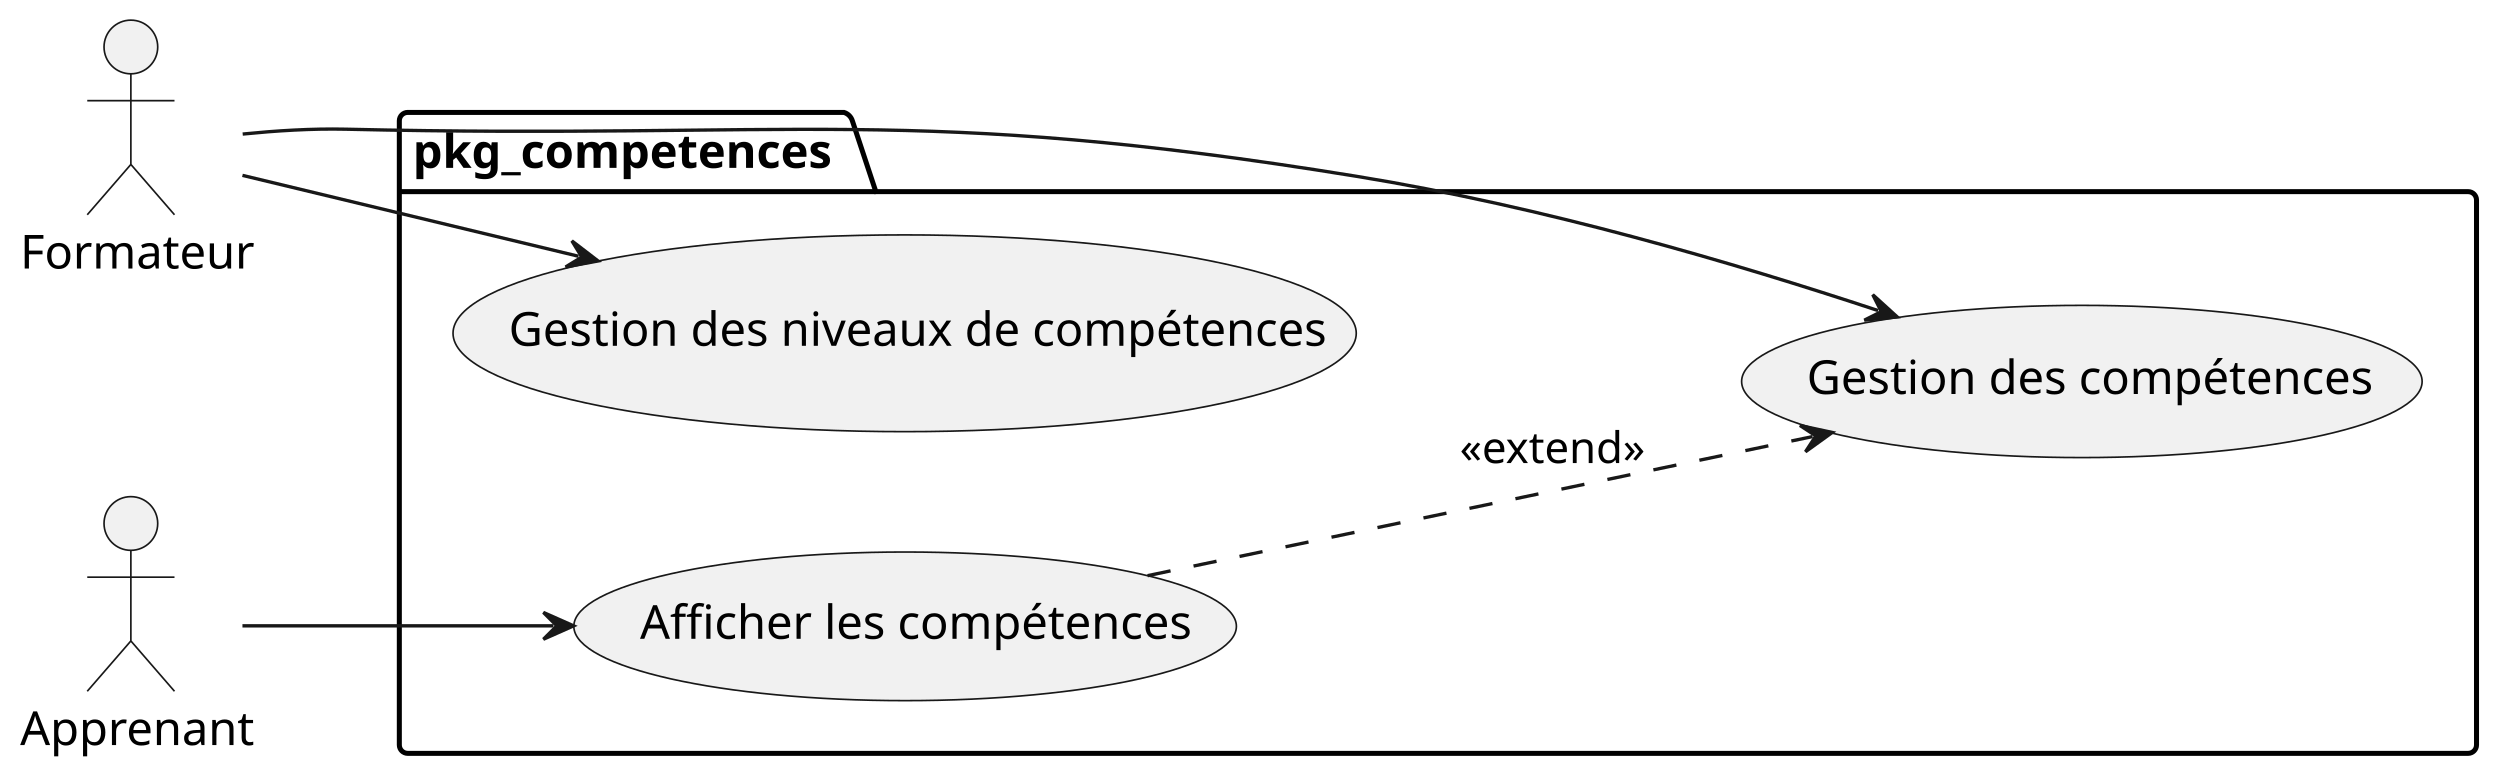
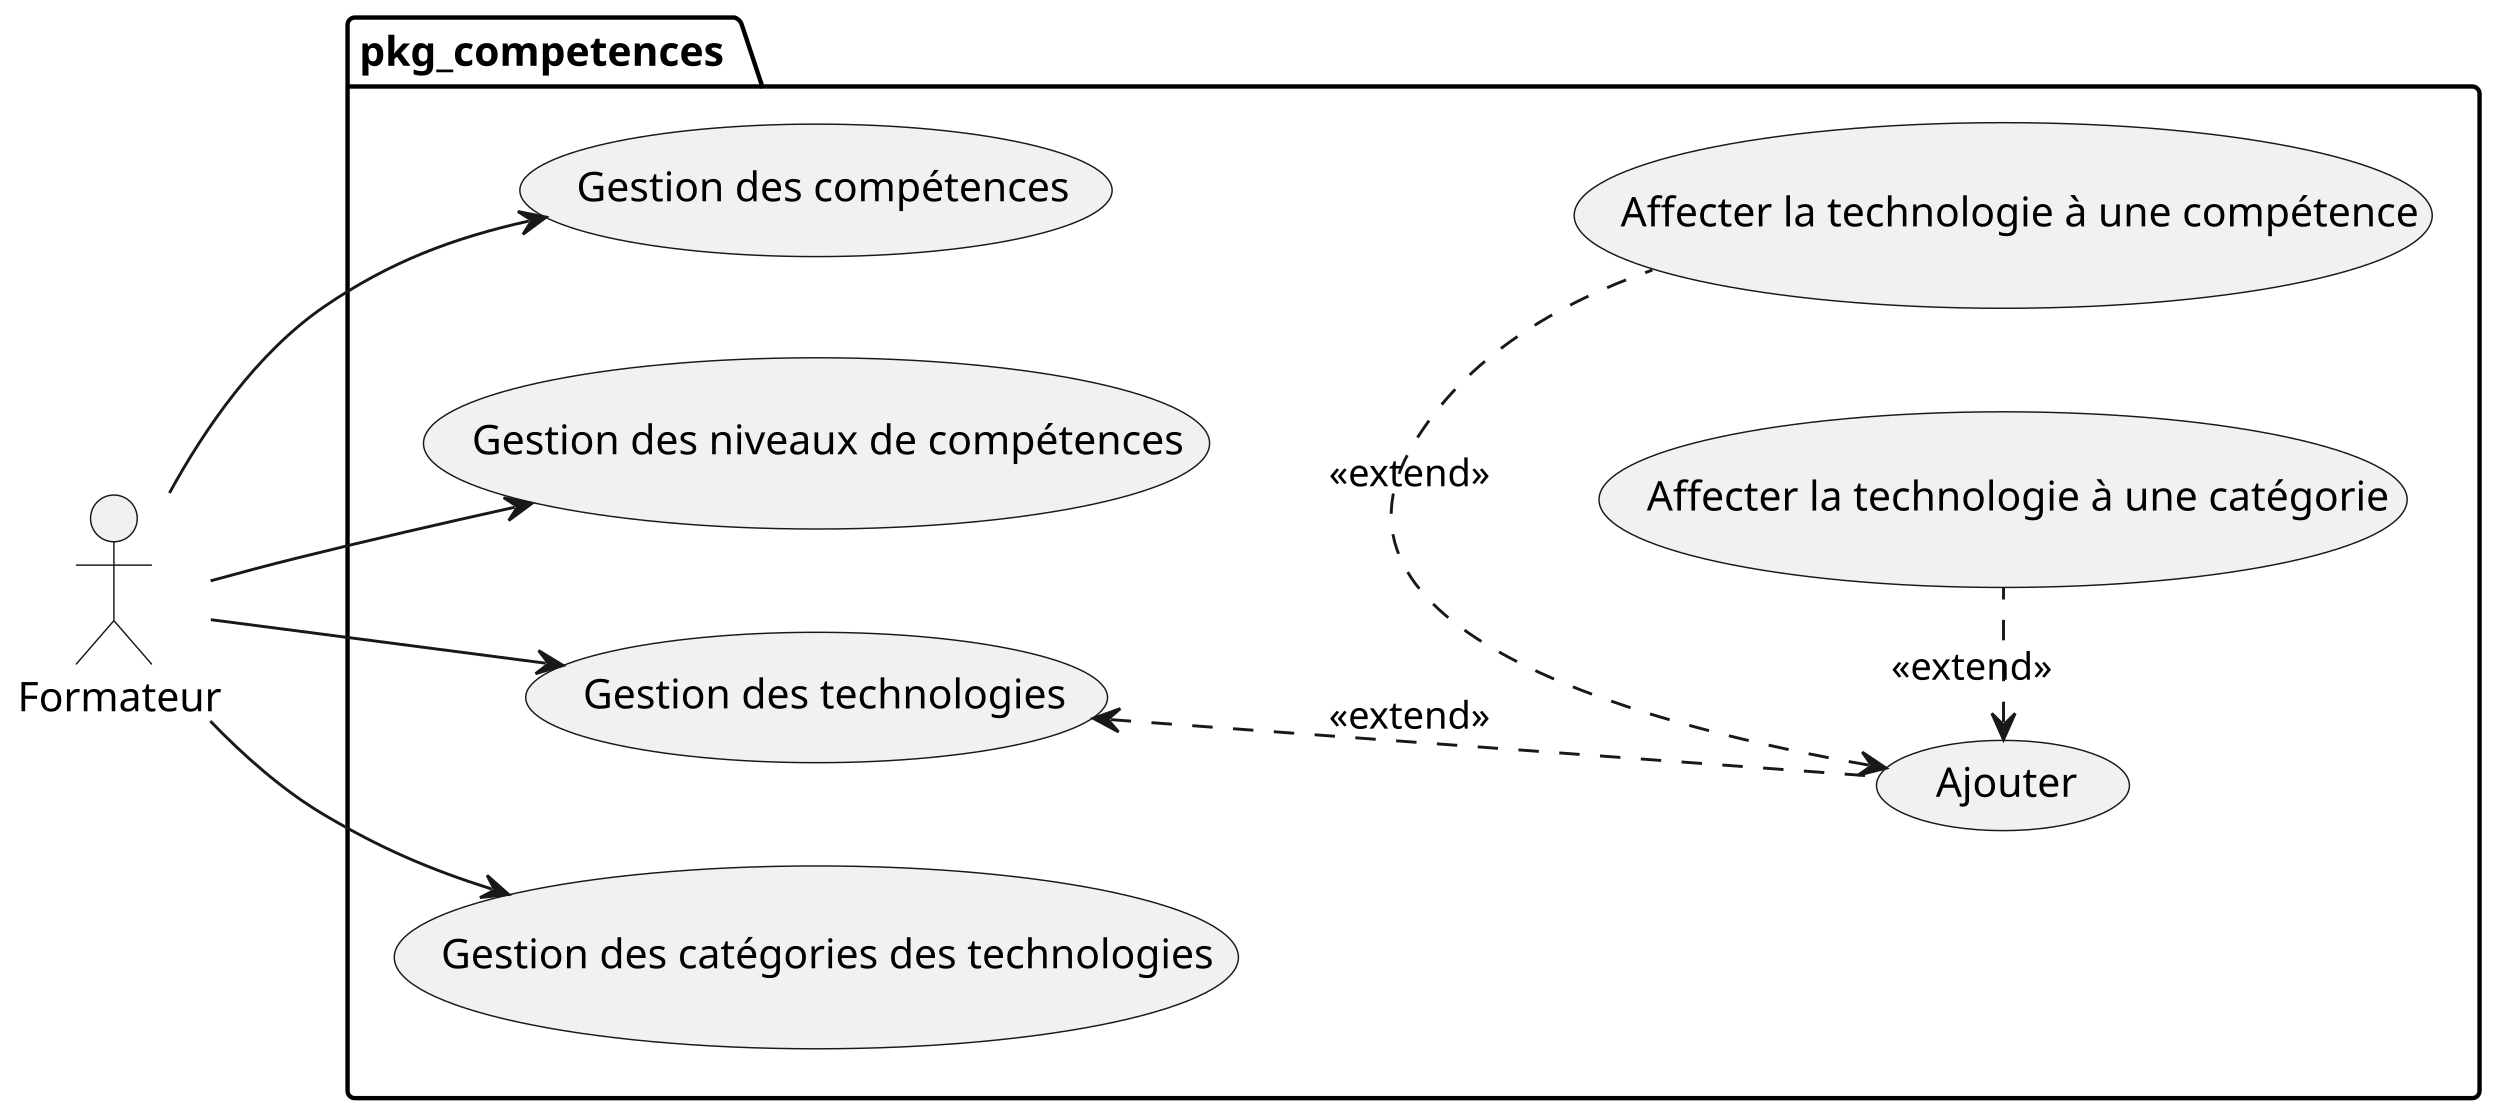
- <svg xmlns="http://www.w3.org/2000/svg" contentStyleType="text/css" height="231px" preserveAspectRatio="none" style="width:745px;height:231px;background:#FFFFFF;" version="1.1" viewBox="0 0 745 231" width="745px" zoomAndPan="magnify">
+ <svg xmlns="http://www.w3.org/2000/svg" contentStyleType="text/css" height="383px" preserveAspectRatio="none" style="width:856px;height:383px;background:#FFFFFF;" version="1.1" viewBox="0 0 856 383" width="856px" zoomAndPan="magnify">
  <defs />
  <g>
    <g id="cluster_pkg_competences">
-       <path d="M121.5,33.5 L251.5,33.5 A3.75,3.75 0 0 1 254,36 L261,57.109 L735.5,57.109 A2.5,2.5 0 0 1 738,59.609 L738,222 A2.5,2.5 0 0 1 735.5,224.5 L121.5,224.5 A2.5,2.5 0 0 1 119,222 L119,36 A2.5,2.5 0 0 1 121.5,33.5 " fill="none" style="stroke:#000000;stroke-width:1.5;" />
-       <line style="stroke:#000000;stroke-width:1.5;" x1="119" x2="261" y1="57.109" y2="57.109" />
-       <text fill="#000000" font-family="sans-serif" font-size="14" font-weight="bold" lengthAdjust="spacing" textLength="129" x="123" y="50.033">pkg_competences</text>
+       <path d="M121.5,6 L251.5,6 A3.75,3.75 0 0 1 254,8.5 L261,29.609 L846.5,29.609 A2.5,2.5 0 0 1 849,32.109 L849,373.5 A2.5,2.5 0 0 1 846.5,376 L121.5,376 A2.5,2.5 0 0 1 119,373.5 L119,8.5 A2.5,2.5 0 0 1 121.5,6 " fill="none" style="stroke:#000000;stroke-width:1.5;" />
+       <line style="stroke:#000000;stroke-width:1.5;" x1="119" x2="261" y1="29.609" y2="29.609" />
+       <text fill="#000000" font-family="sans-serif" font-size="14" font-weight="bold" lengthAdjust="spacing" textLength="129" x="123" y="22.533">pkg_competences</text>
    </g>
    <g id="elem_Gestion des compétences">
-       <ellipse cx="620.398" cy="113.68" fill="#F1F1F1" rx="101.397" ry="22.68" style="stroke:#181818;stroke-width:0.5;" />
-       <text fill="#000000" font-family="sans-serif" font-size="14" lengthAdjust="spacing" textLength="164" x="538.398" y="117.408">Gestion des compétences</text>
+       <ellipse cx="279.397" cy="65.18" fill="#F1F1F1" rx="101.397" ry="22.68" style="stroke:#181818;stroke-width:0.5;" />
+       <text fill="#000000" font-family="sans-serif" font-size="14" lengthAdjust="spacing" textLength="164" x="197.398" y="68.908">Gestion des compétences</text>
    </g>
    <g id="elem_Gestion des niveaux de compétences">
-       <ellipse cx="269.583" cy="99.317" fill="#F1F1F1" rx="134.583" ry="29.317" style="stroke:#181818;stroke-width:0.5;" />
-       <text fill="#000000" font-family="sans-serif" font-size="14" lengthAdjust="spacing" textLength="236" x="151.583" y="103.045">Gestion des niveaux de compétences</text>
+       <ellipse cx="279.583" cy="151.817" fill="#F1F1F1" rx="134.583" ry="29.317" style="stroke:#181818;stroke-width:0.5;" />
+       <text fill="#000000" font-family="sans-serif" font-size="14" lengthAdjust="spacing" textLength="236" x="161.583" y="155.545">Gestion des niveaux de compétences</text>
    </g>
-     <g id="elem_Afficher les compétences">
-       <ellipse cx="269.724" cy="186.645" fill="#F1F1F1" rx="98.724" ry="22.145" style="stroke:#181818;stroke-width:0.5;" />
-       <text fill="#000000" font-family="sans-serif" font-size="14" lengthAdjust="spacing" textLength="158" x="190.724" y="190.373">Afficher les compétences</text>
+     <g id="elem_Gestion des technologies">
+       <ellipse cx="279.613" cy="238.823" fill="#F1F1F1" rx="99.613" ry="22.323" style="stroke:#181818;stroke-width:0.5;" />
+       <text fill="#000000" font-family="sans-serif" font-size="14" lengthAdjust="spacing" textLength="160" x="199.613" y="242.551">Gestion des technologies</text>
+     </g>
+     <g id="elem_Gestion des catégories des technologies">
+       <ellipse cx="279.521" cy="327.804" fill="#F1F1F1" rx="144.521" ry="31.304" style="stroke:#181818;stroke-width:0.5;" />
+       <text fill="#000000" font-family="sans-serif" font-size="14" lengthAdjust="spacing" textLength="257" x="151.021" y="331.533">Gestion des catégories des technologies</text>
+     </g>
+     <g id="elem_Ajouter">
+       <ellipse cx="685.811" cy="268.954" fill="#F1F1F1" rx="43.311" ry="15.454" style="stroke:#181818;stroke-width:0.5;" />
+       <text fill="#000000" font-family="sans-serif" font-size="14" lengthAdjust="spacing" textLength="45" x="662.823" y="272.833">Ajouter</text>
+     </g>
+     <g id="elem_Affecter la technologie à une compétence">
+       <ellipse cx="685.899" cy="73.78" fill="#F1F1F1" rx="146.899" ry="31.78" style="stroke:#181818;stroke-width:0.5;" />
+       <text fill="#000000" font-family="sans-serif" font-size="14" lengthAdjust="spacing" textLength="262" x="554.899" y="77.508">Affecter la technologie à une compétence</text>
+     </g>
+     <g id="elem_Affecter la technologie à une catégorie">
+       <ellipse cx="685.859" cy="171.072" fill="#F1F1F1" rx="138.359" ry="30.072" style="stroke:#181818;stroke-width:0.5;" />
+       <text fill="#000000" font-family="sans-serif" font-size="14" lengthAdjust="spacing" textLength="244" x="563.859" y="174.8">Affecter la technologie à une catégorie</text>
    </g>
    <g id="elem_formateur">
-       <ellipse cx="39" cy="14" fill="#F1F1F1" rx="8" ry="8" style="stroke:#181818;stroke-width:0.5;" />
-       <path d="M39,22 L39,49 M26,30 L52,30 M39,49 L26,64 M39,49 L52,64 " fill="none" style="stroke:#181818;stroke-width:0.5;" />
-       <text fill="#000000" font-family="sans-serif" font-size="14" lengthAdjust="spacing" textLength="66" x="6" y="80.033">Formateur</text>
-     </g>
-     <g id="elem_apprenant">
-       <ellipse cx="39" cy="156" fill="#F1F1F1" rx="8" ry="8" style="stroke:#181818;stroke-width:0.5;" />
-       <path d="M39,164 L39,191 M26,172 L52,172 M39,191 L26,206 M39,191 L52,206 " fill="none" style="stroke:#181818;stroke-width:0.5;" />
-       <text fill="#000000" font-family="sans-serif" font-size="14" lengthAdjust="spacing" textLength="66" x="6" y="222.033">Apprenant</text>
+       <ellipse cx="39" cy="177.5" fill="#F1F1F1" rx="8" ry="8" style="stroke:#181818;stroke-width:0.5;" />
+       <path d="M39,185.5 L39,212.5 M26,193.5 L52,193.5 M39,212.5 L26,227.5 M39,212.5 L52,227.5 " fill="none" style="stroke:#181818;stroke-width:0.5;" />
+       <text fill="#000000" font-family="sans-serif" font-size="14" lengthAdjust="spacing" textLength="66" x="6" y="243.533">Formateur</text>
    </g>
    <g id="link_formateur_Gestion des compétences">
-       <path d="M72.32,39.95 C82.15,38.96 93,38.27 103,38.5 C236.89,41.61 271.81,31.01 404,52.5 C460.03,61.61 516.554,78.285 559.674,92.555 " fill="none" id="formateur-to-Gestion des compétences" style="stroke:#181818;stroke-width:1.0;" />
-       <polygon fill="#181818" points="565.37,94.44,558.082,87.815,560.623,92.869,555.569,95.41,565.37,94.44" style="stroke:#181818;stroke-width:1.0;" />
+       <path d="M58.02,168.8 C70.04,146.87 87.89,120.84 111,105 C133.32,89.7 154.935,81.53 181.125,75.67 " fill="none" id="formateur-to-Gestion des compétences" style="stroke:#181818;stroke-width:1.0;" />
+       <polygon fill="#181818" points="186.98,74.36,177.324,72.422,182.101,75.452,179.071,80.229,186.98,74.36" style="stroke:#181818;stroke-width:1.0;" />
    </g>
    <g id="link_formateur_Gestion des niveaux de compétences">
-       <path d="M72.25,52.26 C99.81,58.9 134.986,67.367 172.396,76.367 " fill="none" id="formateur-to-Gestion des niveaux de compétences" style="stroke:#181818;stroke-width:1.0;" />
-       <polygon fill="#181818" points="178.23,77.77,170.415,71.776,173.369,76.6,168.544,79.554,178.23,77.77" style="stroke:#181818;stroke-width:1.0;" />
+       <path d="M72.1,198.87 C81.69,196.23 92.25,193.41 102,191 C127.89,184.59 150.191,179.435 176.251,173.675 " fill="none" id="formateur-to-Gestion des niveaux de compétences" style="stroke:#181818;stroke-width:1.0;" />
+       <polygon fill="#181818" points="182.11,172.38,172.459,170.417,177.228,173.459,174.185,178.228,182.11,172.38" style="stroke:#181818;stroke-width:1.0;" />
    </g>
-     <g id="link_apprenant_Afficher les compétences">
-       <path d="M72.25,186.5 C98.03,186.5 129.56,186.5 164.93,186.5 " fill="none" id="apprenant-to-Afficher les compétences" style="stroke:#181818;stroke-width:1.0;" />
-       <polygon fill="#181818" points="170.93,186.5,161.93,182.5,165.93,186.5,161.93,190.5,170.93,186.5" style="stroke:#181818;stroke-width:1.0;" />
+     <g id="link_formateur_Gestion des technologies">
+       <path d="M72.17,212.18 C103,216.19 144.96,221.648 186.86,227.088 " fill="none" id="formateur-to-Gestion des technologies" style="stroke:#181818;stroke-width:1.0;" />
+       <polygon fill="#181818" points="192.81,227.86,184.4,222.734,187.852,227.216,183.37,230.668,192.81,227.86" style="stroke:#181818;stroke-width:1.0;" />
    </g>
-     <g id="link_Afficher les compétences_Gestion des compétences">
-       <path d="M341.97,171.55 C401.5,159.1 480.077,142.669 540.147,130.099 " fill="none" id="Afficher les compétences-to-Gestion des compétences" style="stroke:#181818;stroke-width:1.0;stroke-dasharray:7.0,7.0;" />
-       <polygon fill="#181818" points="546.02,128.87,536.391,126.798,541.126,129.894,538.03,134.629,546.02,128.87" style="stroke:#181818;stroke-width:1.0;" />
-       <text fill="#000000" font-family="sans-serif" font-size="13" lengthAdjust="spacing" textLength="53" x="435" y="137.995">«extend»</text>
+     <g id="link_formateur_Gestion des catégories des technologies">
+       <path d="M72.02,246.91 C83.3,258.6 96.75,270.56 111,279 C130.29,290.43 146.702,297.533 168.422,304.433 " fill="none" id="formateur-to-Gestion des catégories des technologies" style="stroke:#181818;stroke-width:1.0;" />
+       <polygon fill="#181818" points="174.14,306.25,166.774,299.713,169.375,304.736,164.351,307.337,174.14,306.25" style="stroke:#181818;stroke-width:1.0;" />
+     </g>
+     <g id="link_Gestion des technologies_Ajouter">
+       <path d="M380.304,246.404 C465.134,252.694 580.13,261.22 643.16,265.9 " fill="none" id="Gestion des technologies-backto-Ajouter" style="stroke:#181818;stroke-width:1.0;stroke-dasharray:7.0,7.0;" />
+       <polygon fill="#181818" points="374.32,245.96,383,250.615,379.306,246.33,383.591,242.637,374.32,245.96" style="stroke:#181818;stroke-width:1.0;" />
+       <text fill="#000000" font-family="sans-serif" font-size="13" lengthAdjust="spacing" textLength="53" x="455" y="249.495">«extend»</text>
+     </g>
+     <g id="link_Ajouter_Affecter la technologie à une compétence">
+       <path d="M639.9,261.983 C570.23,249.753 444.02,218.28 484,152 C501.91,122.3 533.15,103.88 565.77,92.46 " fill="none" id="Ajouter-backto-Affecter la technologie à une compétence" style="stroke:#181818;stroke-width:1.0;stroke-dasharray:7.0,7.0;" />
+       <polygon fill="#181818" points="645.81,263.02,637.637,257.524,640.885,262.156,636.254,265.404,645.81,263.02" style="stroke:#181818;stroke-width:1.0;" />
+       <text fill="#000000" font-family="sans-serif" font-size="13" lengthAdjust="spacing" textLength="53" x="455" y="166.495">«extend»</text>
+     </g>
+     <g id="link_Ajouter_Affecter la technologie à une catégorie">
+       <path d="M686,247.25 C686,233.3 686,218.52 686,201.34 " fill="none" id="Ajouter-backto-Affecter la technologie à une catégorie" style="stroke:#181818;stroke-width:1.0;stroke-dasharray:7.0,7.0;" />
+       <polygon fill="#181818" points="686,253.25,690,244.25,686,248.25,682,244.25,686,253.25" style="stroke:#181818;stroke-width:1.0;" />
+       <text fill="#000000" font-family="sans-serif" font-size="13" lengthAdjust="spacing" textLength="53" x="647.5" y="232.745">«extend»</text>
    </g>
  </g>
</svg>
